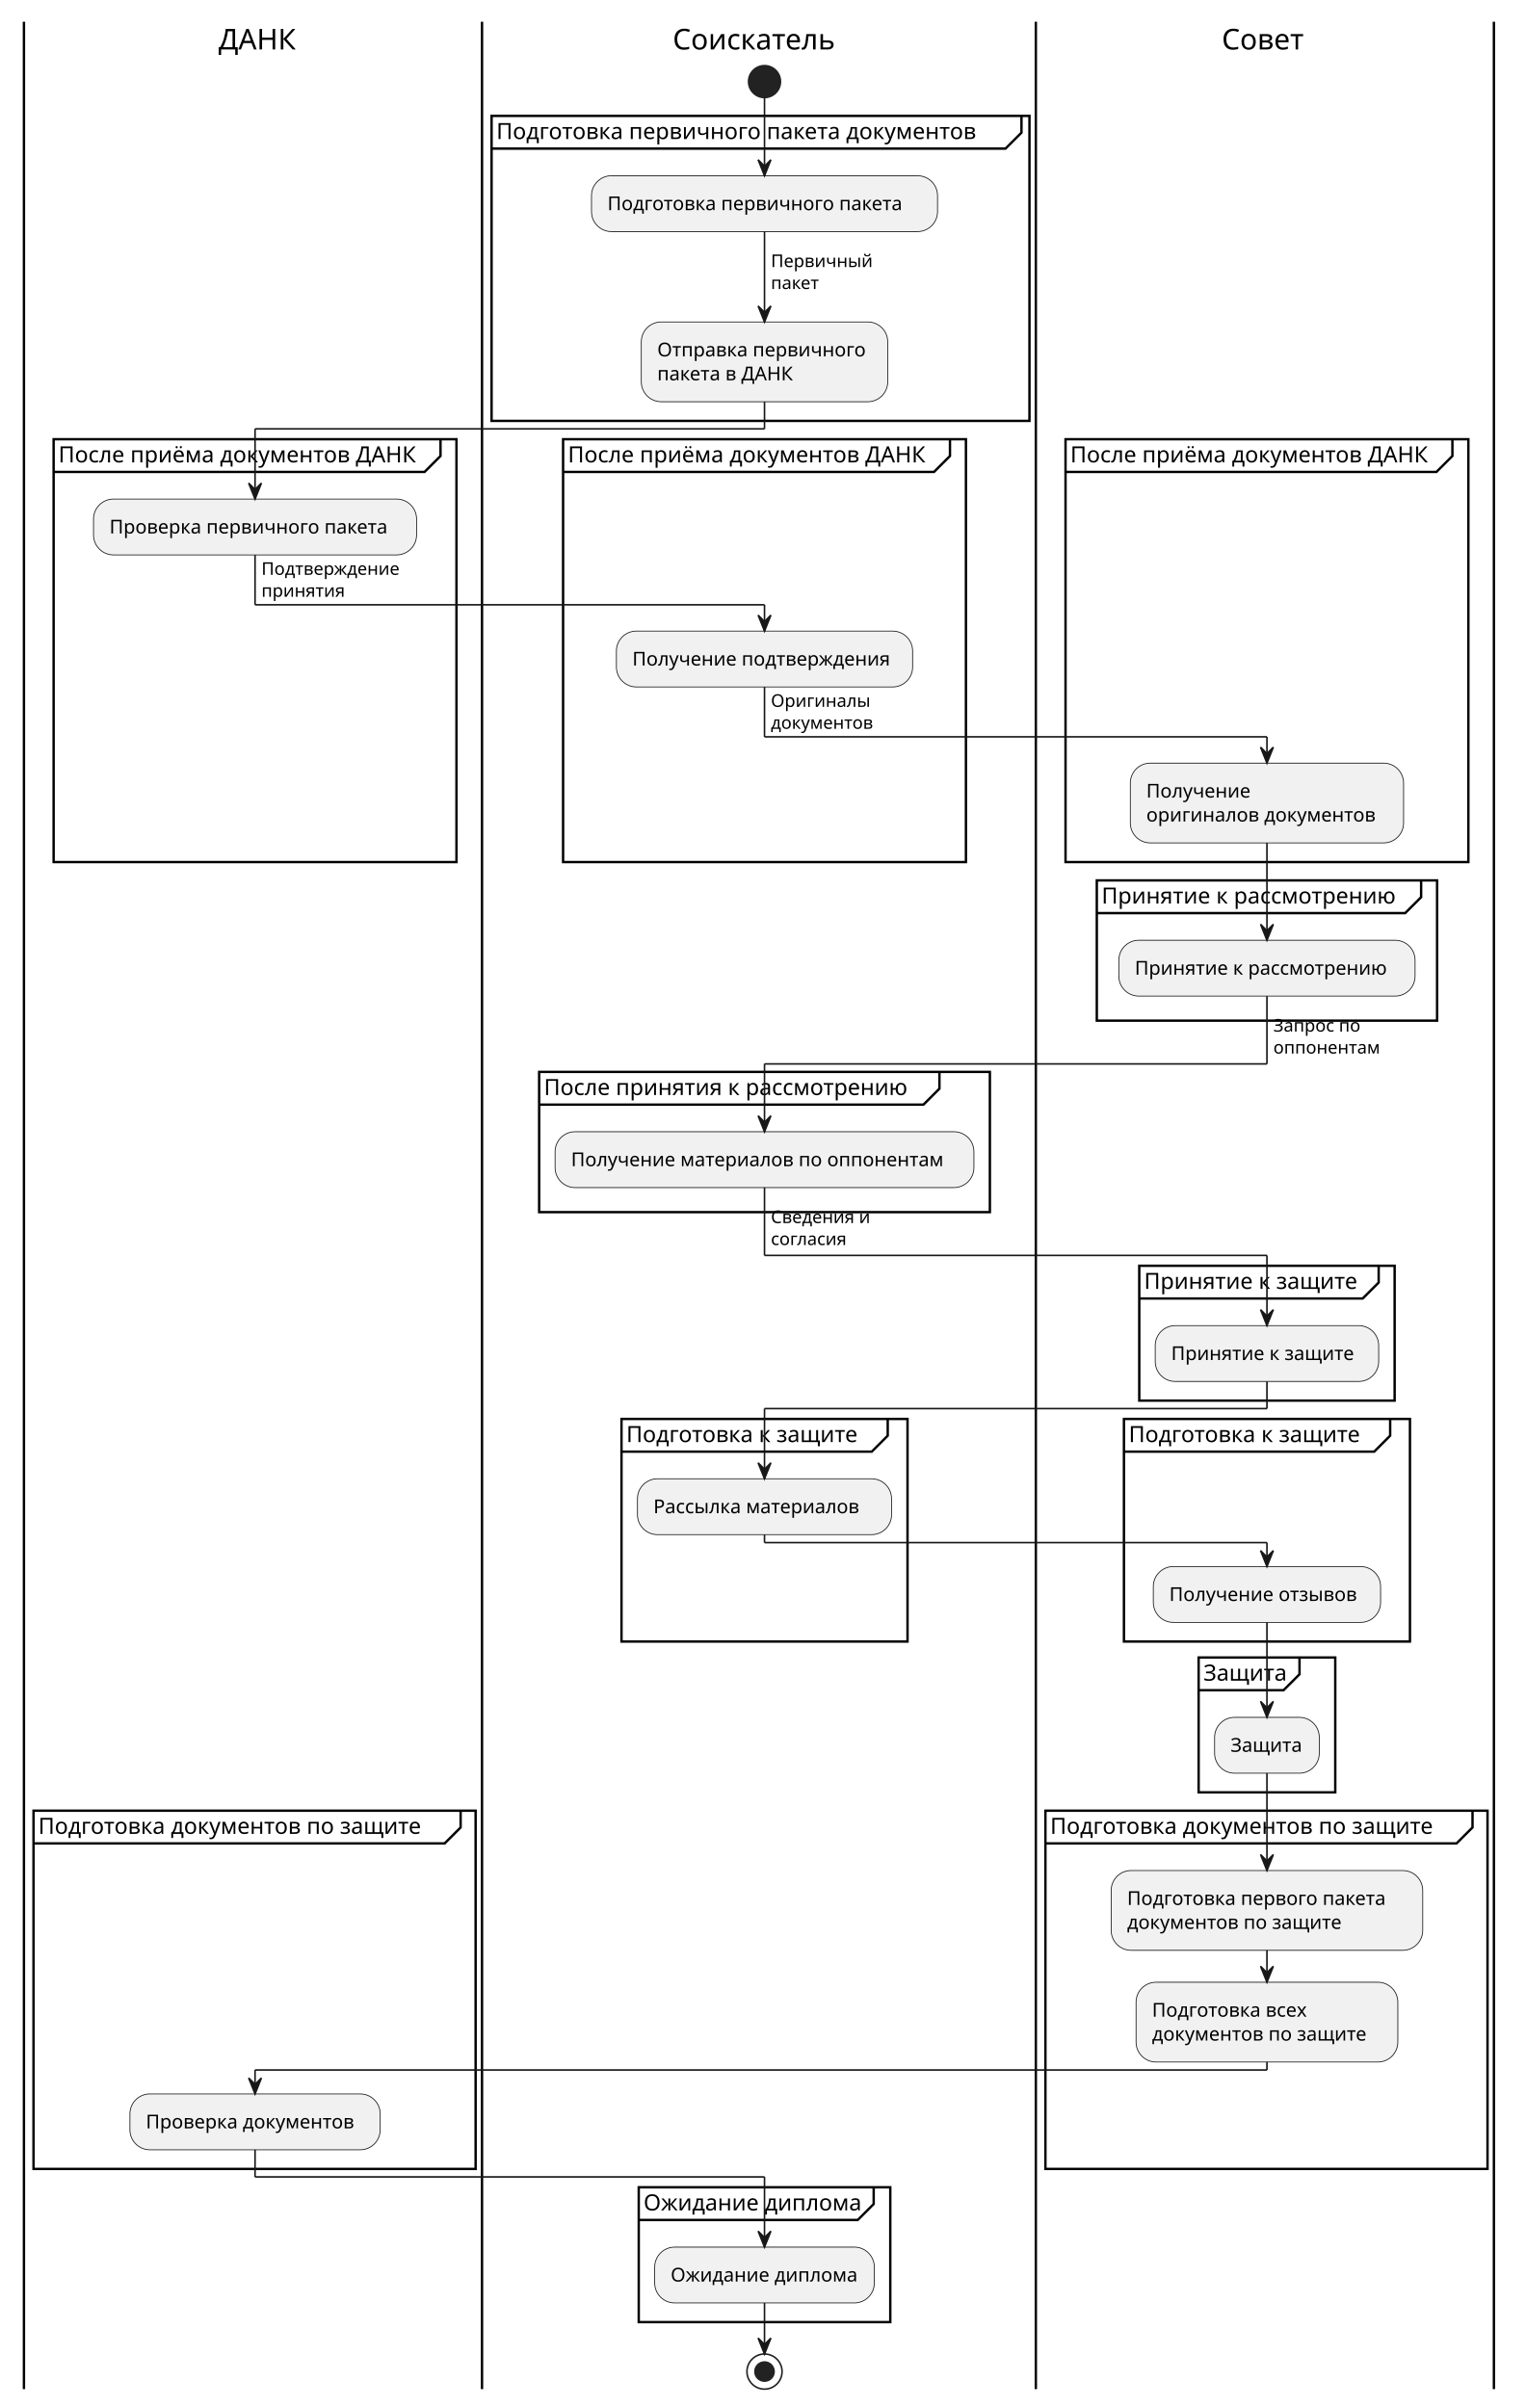
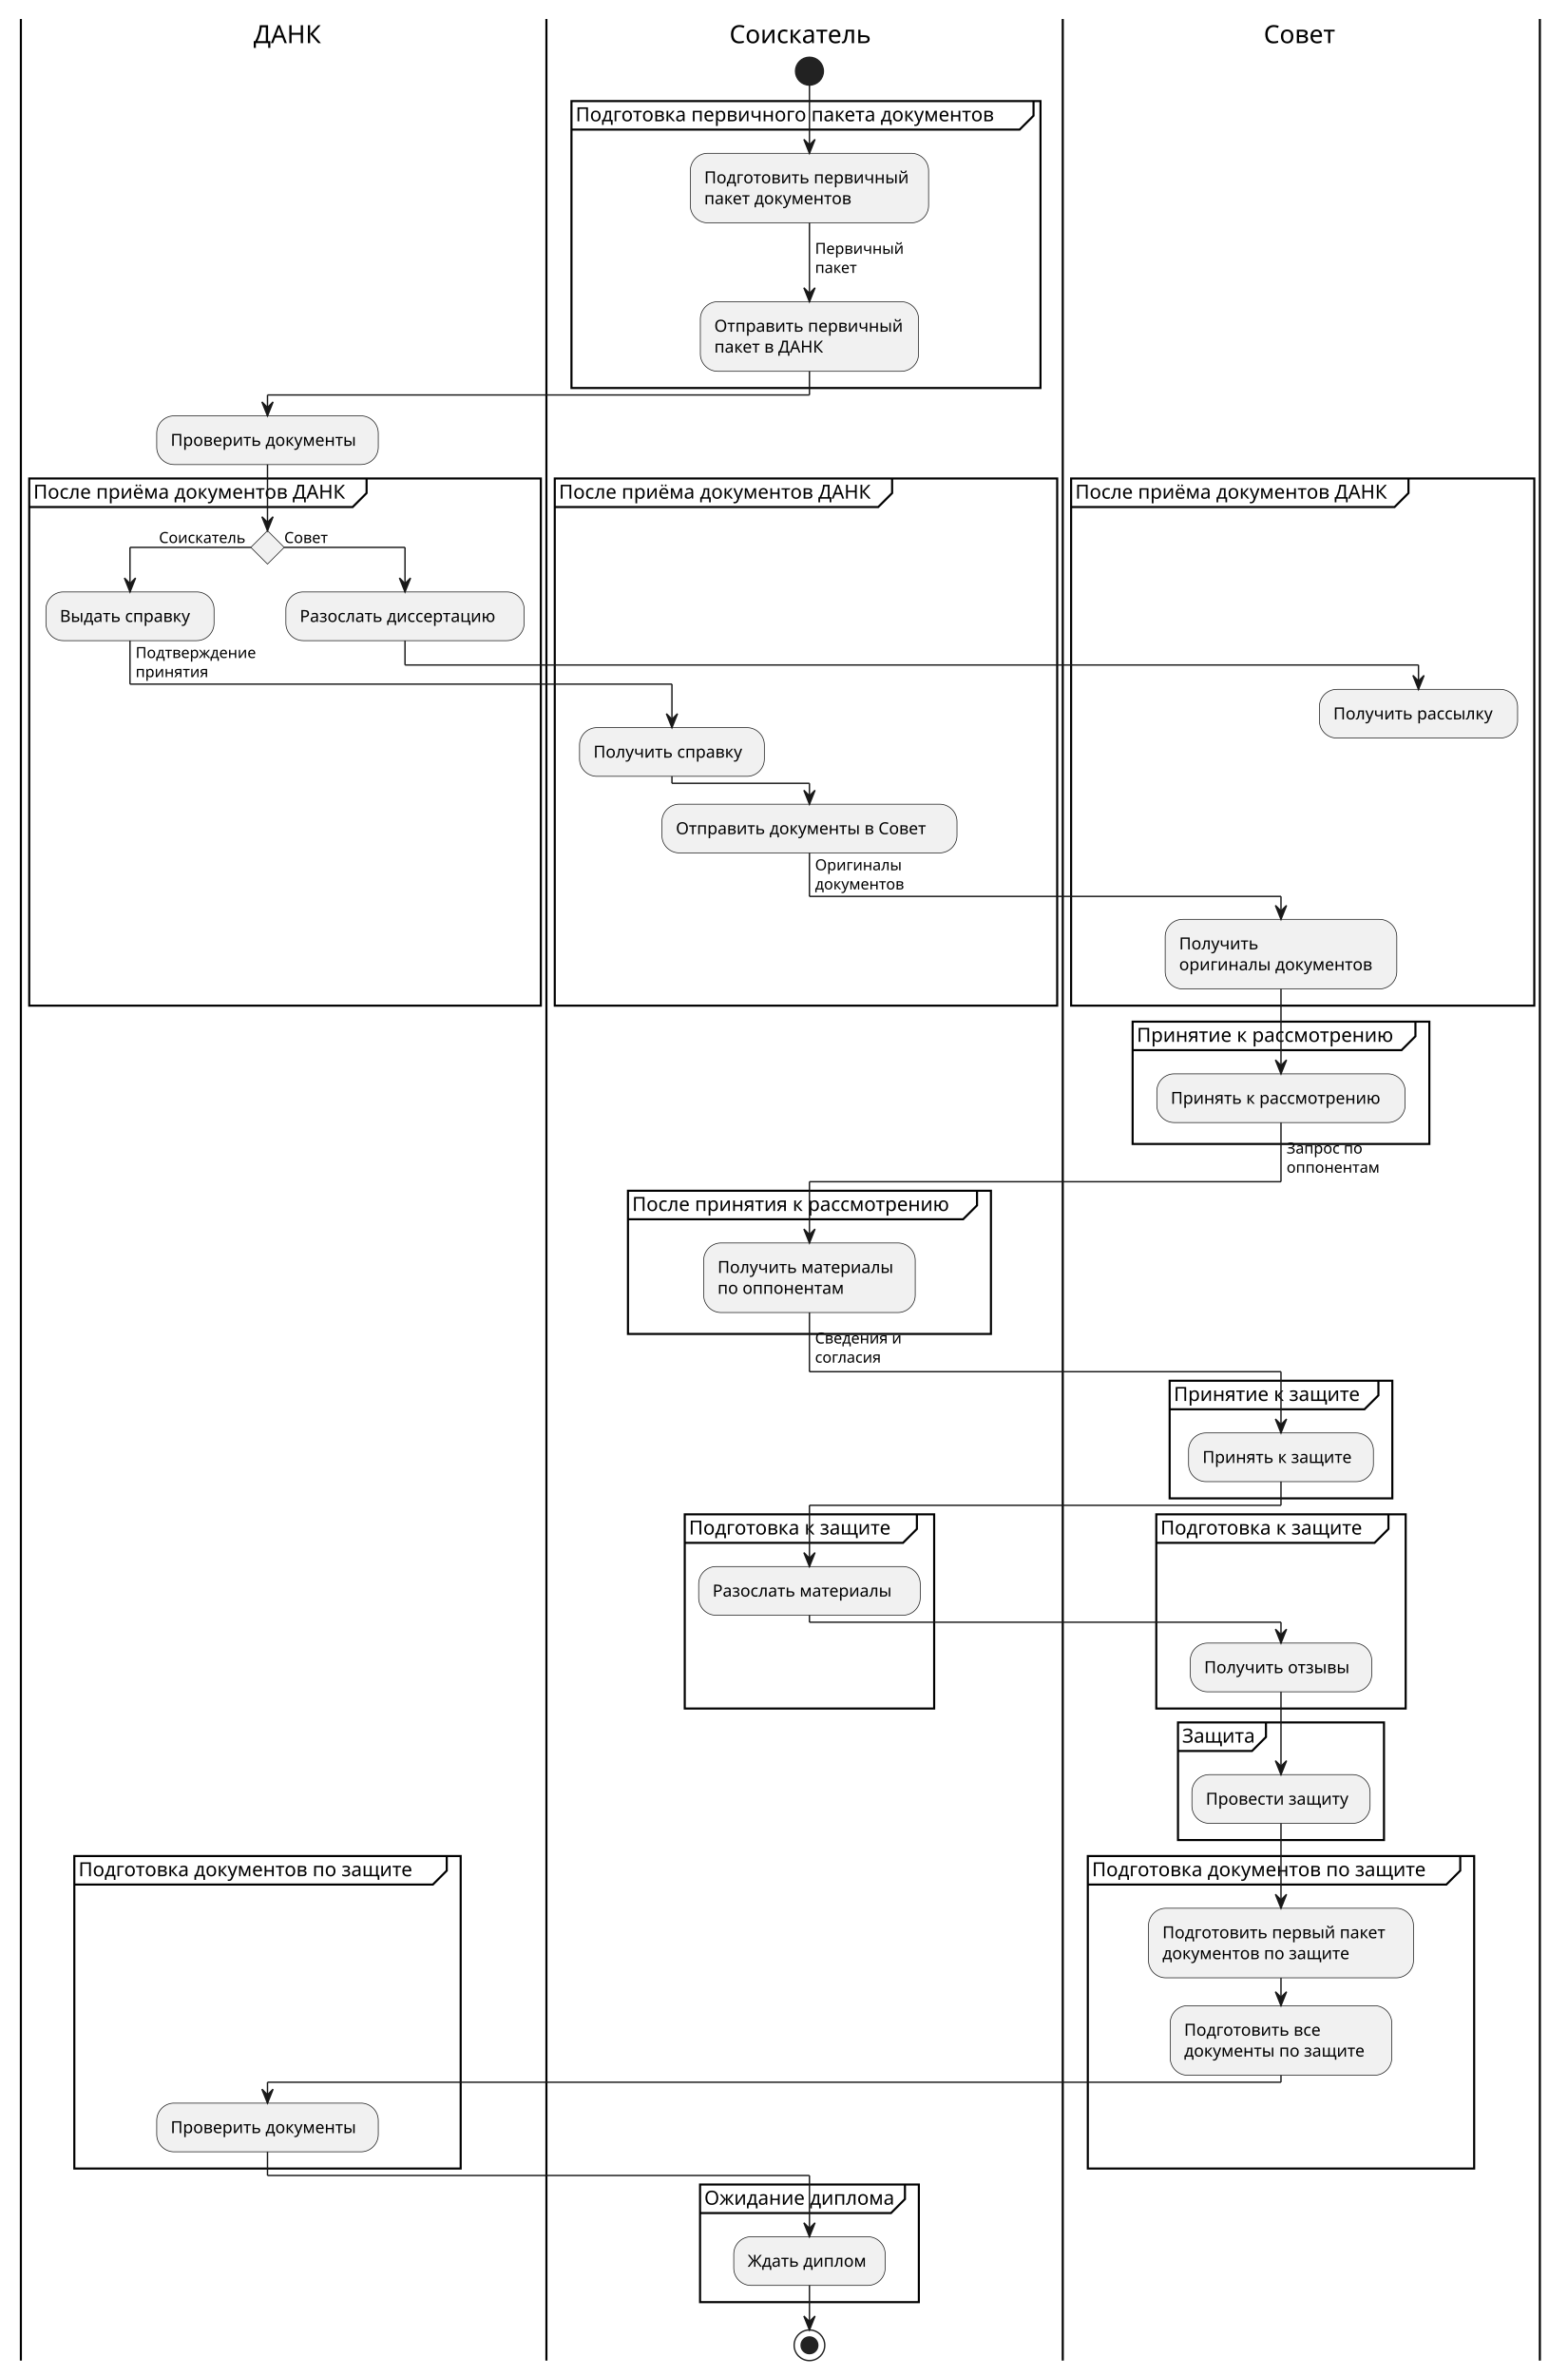
- <svg xmlns="http://www.w3.org/2000/svg" contentStyleType="text/css" height="1509px" preserveAspectRatio="none" style="width:956px;height:1509px;background:#FFFFFF;" version="1.1" viewBox="0 0 956 1509" width="956px" zoomAndPan="magnify">
+ <svg xmlns="http://www.w3.org/2000/svg" contentStyleType="text/css" height="1707px" preserveAspectRatio="none" style="width:1126px;height:1707px;background:#FFFFFF;" version="1.1" viewBox="0 0 1126 1707" width="1126px" zoomAndPan="magnify">
  <defs />
  <g>
-     <rect fill="none" height="22.5" style="stroke:none;stroke-width:1.0;" width="923.596" x="15" y="13.63" />
-     <rect fill="none" height="264.98" style="stroke:#000000;stroke-width:1.5;" width="252.399" x="33.6" y="275.245" />
-     <path d="M275.999,275.245 L275.999,285.745 L265.999,295.745 L33.6,295.745 " fill="none" style="stroke:#000000;stroke-width:1.5;" />
-     <text fill="#000000" font-family="sans-serif" font-size="14" lengthAdjust="spacing" textLength="232.399" x="36.6" y="289.755">После приёма документов ДАНК</text>
-     <rect fill="#F1F1F1" height="35" rx="12.5" ry="12.5" style="stroke:#181818;stroke-width:0.5;" width="202.401" x="58.599" y="312.745" />
-     <text fill="#000000" font-family="sans-serif" font-size="12" lengthAdjust="spacing" textLength="182.401" x="68.599" y="334.325">Проверка первичного пакета</text>
-     <rect fill="none" height="224.5" style="stroke:#000000;stroke-width:1.5;" width="276.999" x="21" y="1134.685" />
-     <path d="M288.599,1134.685 L288.599,1145.185 L278.599,1155.185 L21,1155.185 " fill="none" style="stroke:#000000;stroke-width:1.5;" />
-     <text fill="#000000" font-family="sans-serif" font-size="14" lengthAdjust="spacing" textLength="257.599" x="24" y="1149.195">Подготовка документов по защите</text>
-     <rect fill="#F1F1F1" height="35" rx="12.5" ry="12.5" style="stroke:#181818;stroke-width:0.5;" width="156.801" x="81.399" y="1312.185" />
-     <text fill="#000000" font-family="sans-serif" font-size="12" lengthAdjust="spacing" textLength="136.801" x="91.399" y="1333.765">Проверка документов</text>
-     <line style="stroke:#000000;stroke-width:1.5;" x1="15" x2="15" y1="13.63" y2="1497.175" />
-     <ellipse cx="478.998" cy="51.13" fill="#222222" rx="10" ry="10" style="stroke:#222222;stroke-width:1.0;" />
-     <rect fill="none" height="191.135" style="stroke:#000000;stroke-width:1.5;" width="336.999" x="307.999" y="72.62" />
-     <path d="M639.997,72.62 L639.997,83.12 L629.997,93.12 L307.999,93.12 " fill="none" style="stroke:#000000;stroke-width:1.5;" />
-     <text fill="#000000" font-family="sans-serif" font-size="14" lengthAdjust="spacing" textLength="321.999" x="310.999" y="87.13">Подготовка первичного пакета документов</text>
-     <rect fill="#F1F1F1" height="35" rx="12.5" ry="12.5" style="stroke:#181818;stroke-width:0.5;" width="216.802" x="370.597" y="110.12" />
-     <text fill="#000000" font-family="sans-serif" font-size="12" lengthAdjust="spacing" textLength="196.802" x="380.597" y="131.7">Подготовка первичного пакета</text>
-     <rect fill="#F1F1F1" height="50" rx="12.5" ry="12.5" style="stroke:#181818;stroke-width:0.5;" width="154.401" x="401.798" y="201.755" />
-     <text fill="#000000" font-family="sans-serif" font-size="12" lengthAdjust="spacing" textLength="134.401" x="411.798" y="223.335">Отправка первичного</text>
-     <text fill="#000000" font-family="sans-serif" font-size="12" lengthAdjust="spacing" textLength="88.801" x="411.798" y="238.335">пакета в ДАНК</text>
-     <rect fill="none" height="264.98" style="stroke:#000000;stroke-width:1.5;" width="252.399" x="352.799" y="275.245" />
-     <path d="M595.198,275.245 L595.198,285.745 L585.198,295.745 L352.799,295.745 " fill="none" style="stroke:#000000;stroke-width:1.5;" />
-     <text fill="#000000" font-family="sans-serif" font-size="14" lengthAdjust="spacing" textLength="232.399" x="355.799" y="289.755">После приёма документов ДАНК</text>
-     <rect fill="#F1F1F1" height="35" rx="12.5" ry="12.5" style="stroke:#181818;stroke-width:0.5;" width="185.601" x="386.198" y="395.485" />
-     <text fill="#000000" font-family="sans-serif" font-size="12" lengthAdjust="spacing" textLength="165.601" x="396.198" y="417.065">Получение подтверждения</text>
-     <rect fill="none" height="87.885" style="stroke:#000000;stroke-width:1.5;" width="282.402" x="337.797" y="671.715" />
-     <path d="M588.596,671.715 L588.596,682.215 L578.596,692.215 L337.797,692.215 " fill="none" style="stroke:#000000;stroke-width:1.5;" />
-     <text fill="#000000" font-family="sans-serif" font-size="14" lengthAdjust="spacing" textLength="240.799" x="340.797" y="686.225">После принятия к рассмотрению</text>
-     <rect fill="#F1F1F1" height="35" rx="12.5" ry="12.5" style="stroke:#181818;stroke-width:0.5;" width="262.402" x="347.797" y="709.215" />
-     <text fill="#000000" font-family="sans-serif" font-size="12" lengthAdjust="spacing" textLength="242.402" x="357.797" y="730.795">Получение материалов по оппонентам</text>
-     <rect fill="none" height="139.5" style="stroke:#000000;stroke-width:1.5;" width="179.201" x="389.398" y="889.194" />
-     <path d="M556.197,889.194 L556.197,899.694 L546.197,909.694 L389.398,909.694 " fill="none" style="stroke:#000000;stroke-width:1.5;" />
-     <text fill="#000000" font-family="sans-serif" font-size="14" lengthAdjust="spacing" textLength="156.799" x="392.398" y="903.704">Подготовка к защите</text>
-     <rect fill="#F1F1F1" height="35" rx="12.5" ry="12.5" style="stroke:#181818;stroke-width:0.5;" width="159.201" x="399.398" y="926.694" />
-     <text fill="#000000" font-family="sans-serif" font-size="12" lengthAdjust="spacing" textLength="139.201" x="409.398" y="948.274">Рассылка материалов</text>
-     <rect fill="none" height="84.5" style="stroke:#000000;stroke-width:1.5;" width="157.601" x="400.198" y="1370.675" />
-     <path d="M547.397,1370.675 L547.397,1381.175 L537.397,1391.175 L400.198,1391.175 " fill="none" style="stroke:#000000;stroke-width:1.5;" />
-     <text fill="#000000" font-family="sans-serif" font-size="14" lengthAdjust="spacing" textLength="137.199" x="403.198" y="1385.185">Ожидание диплома</text>
-     <rect fill="#F1F1F1" height="35" rx="12.5" ry="12.5" style="stroke:#181818;stroke-width:0.5;" width="137.601" x="410.198" y="1408.175" />
-     <text fill="#000000" font-family="sans-serif" font-size="12" lengthAdjust="spacing" textLength="117.601" x="420.198" y="1429.755">Ожидание диплома</text>
-     <ellipse cx="478.998" cy="1486.175" fill="none" rx="11" ry="11" style="stroke:#222222;stroke-width:1.0;" />
-     <ellipse cx="478.998" cy="1486.175" fill="#222222" rx="6" ry="6" style="stroke:#222222;stroke-width:1.0;" />
-     <line style="stroke:#000000;stroke-width:1.5;" x1="301.999" x2="301.999" y1="13.63" y2="1497.175" />
-     <rect fill="none" height="264.98" style="stroke:#000000;stroke-width:1.5;" width="252.399" x="667.597" y="275.245" />
-     <path d="M909.996,275.245 L909.996,285.745 L899.996,295.745 L667.597,295.745 " fill="none" style="stroke:#000000;stroke-width:1.5;" />
-     <text fill="#000000" font-family="sans-serif" font-size="14" lengthAdjust="spacing" textLength="232.399" x="670.597" y="289.755">После приёма документов ДАНК</text>
-     <rect fill="#F1F1F1" height="50" rx="12.5" ry="12.5" style="stroke:#181818;stroke-width:0.5;" width="171.201" x="708.196" y="478.225" />
-     <text fill="#000000" font-family="sans-serif" font-size="12" lengthAdjust="spacing" textLength="64.8" x="718.196" y="499.805">Получение</text>
-     <text fill="#000000" font-family="sans-serif" font-size="12" lengthAdjust="spacing" textLength="151.201" x="718.196" y="514.805">оригиналов документов</text>
-     <rect fill="none" height="87.885" style="stroke:#000000;stroke-width:1.5;" width="213.199" x="687.197" y="551.715" />
-     <path d="M890.396,551.715 L890.396,562.215 L880.396,572.215 L687.197,572.215 " fill="none" style="stroke:#000000;stroke-width:1.5;" />
-     <text fill="#000000" font-family="sans-serif" font-size="14" lengthAdjust="spacing" textLength="193.199" x="690.197" y="566.225">Принятие к рассмотрению</text>
-     <rect fill="#F1F1F1" height="35" rx="12.5" ry="12.5" style="stroke:#181818;stroke-width:0.5;" width="185.601" x="700.996" y="589.215" />
-     <text fill="#000000" font-family="sans-serif" font-size="12" lengthAdjust="spacing" textLength="165.601" x="710.996" y="610.795">Принятие к рассмотрению</text>
-     <rect fill="none" height="84.5" style="stroke:#000000;stroke-width:1.5;" width="160.001" x="713.797" y="793.205" />
-     <path d="M863.796,793.205 L863.796,803.704 L853.796,813.704 L713.797,813.704 " fill="none" style="stroke:#000000;stroke-width:1.5;" />
-     <text fill="#000000" font-family="sans-serif" font-size="14" lengthAdjust="spacing" textLength="139.999" x="716.797" y="807.714">Принятие к защите</text>
-     <rect fill="#F1F1F1" height="35" rx="12.5" ry="12.5" style="stroke:#181818;stroke-width:0.5;" width="140.001" x="723.797" y="830.704" />
-     <text fill="#000000" font-family="sans-serif" font-size="12" lengthAdjust="spacing" textLength="120.001" x="733.797" y="852.284">Принятие к защите</text>
-     <rect fill="none" height="139.5" style="stroke:#000000;stroke-width:1.5;" width="179.201" x="704.196" y="889.194" />
-     <path d="M870.996,889.194 L870.996,899.694 L860.996,909.694 L704.196,909.694 " fill="none" style="stroke:#000000;stroke-width:1.5;" />
-     <text fill="#000000" font-family="sans-serif" font-size="14" lengthAdjust="spacing" textLength="156.799" x="707.196" y="903.704">Подготовка к защите</text>
-     <rect fill="#F1F1F1" height="35" rx="12.5" ry="12.5" style="stroke:#181818;stroke-width:0.5;" width="142.401" x="722.596" y="981.694" />
-     <text fill="#000000" font-family="sans-serif" font-size="12" lengthAdjust="spacing" textLength="122.401" x="732.596" y="1003.275">Получение отзывов</text>
-     <rect fill="none" height="84.5" style="stroke:#000000;stroke-width:1.5;" width="85.6" x="750.997" y="1038.695" />
-     <path d="M814.197,1038.695 L814.197,1049.195 L804.197,1059.195 L750.997,1059.195 " fill="none" style="stroke:#000000;stroke-width:1.5;" />
-     <text fill="#000000" font-family="sans-serif" font-size="14" lengthAdjust="spacing" textLength="53.2" x="753.997" y="1053.205">Защита</text>
-     <rect fill="#F1F1F1" height="35" rx="12.5" ry="12.5" style="stroke:#181818;stroke-width:0.5;" width="65.6" x="760.997" y="1076.195" />
-     <text fill="#000000" font-family="sans-serif" font-size="12" lengthAdjust="spacing" textLength="45.6" x="770.997" y="1097.775">Защита</text>
-     <rect fill="none" height="224.5" style="stroke:#000000;stroke-width:1.5;" width="276.999" x="654.997" y="1134.685" />
-     <path d="M922.596,1134.685 L922.596,1145.185 L912.596,1155.185 L654.997,1155.185 " fill="none" style="stroke:#000000;stroke-width:1.5;" />
-     <text fill="#000000" font-family="sans-serif" font-size="14" lengthAdjust="spacing" textLength="257.599" x="657.997" y="1149.195">Подготовка документов по защите</text>
-     <rect fill="#F1F1F1" height="50" rx="12.5" ry="12.5" style="stroke:#181818;stroke-width:0.5;" width="195.201" x="696.196" y="1172.185" />
-     <text fill="#000000" font-family="sans-serif" font-size="12" lengthAdjust="spacing" textLength="175.201" x="706.196" y="1193.765">Подготовка первого пакета</text>
-     <text fill="#000000" font-family="sans-serif" font-size="12" lengthAdjust="spacing" textLength="144.001" x="706.196" y="1208.765">документов по защите</text>
-     <rect fill="#F1F1F1" height="50" rx="12.5" ry="12.5" style="stroke:#181818;stroke-width:0.5;" width="164.001" x="711.796" y="1242.185" />
-     <text fill="#000000" font-family="sans-serif" font-size="12" lengthAdjust="spacing" textLength="105.601" x="721.796" y="1263.765">Подготовка всех</text>
-     <text fill="#000000" font-family="sans-serif" font-size="12" lengthAdjust="spacing" textLength="144.001" x="721.796" y="1278.765">документов по защите</text>
-     <line style="stroke:#000000;stroke-width:1.5;" x1="648.997" x2="648.997" y1="13.63" y2="1497.175" />
-     <line style="stroke:#000000;stroke-width:1.5;" x1="935.996" x2="935.996" y1="13.63" y2="1497.175" />
-     <line style="stroke:#181818;stroke-width:1.0;" x1="478.998" x2="478.998" y1="145.12" y2="201.755" />
-     <polygon fill="#181818" points="474.998,191.755,478.998,201.755,482.998,191.755,478.998,195.755" style="stroke:#181818;stroke-width:1.0;" />
-     <text fill="#000000" font-family="sans-serif" font-size="11" lengthAdjust="spacing" textLength="61.599" x="482.998" y="167.37">Первичный</text>
-     <text fill="#000000" font-family="sans-serif" font-size="11" lengthAdjust="spacing" textLength="33" x="482.998" y="181.12">пакет</text>
-     <line style="stroke:#181818;stroke-width:1.0;" x1="478.998" x2="478.998" y1="61.13" y2="110.12" />
-     <polygon fill="#181818" points="474.998,100.12,478.998,110.12,482.998,100.12,478.998,104.12" style="stroke:#181818;stroke-width:1.0;" />
-     <line style="stroke:#181818;stroke-width:1.0;" x1="478.998" x2="478.998" y1="1443.175" y2="1475.175" />
-     <polygon fill="#181818" points="474.998,1465.175,478.998,1475.175,482.998,1465.175,478.998,1469.175" style="stroke:#181818;stroke-width:1.0;" />
-     <line style="stroke:#181818;stroke-width:1.0;" x1="793.797" x2="793.797" y1="528.225" y2="589.215" />
-     <polygon fill="#181818" points="789.797,579.215,793.797,589.215,797.797,579.215,793.797,583.215" style="stroke:#181818;stroke-width:1.0;" />
-     <line style="stroke:#181818;stroke-width:1.0;" x1="793.797" x2="793.797" y1="1016.695" y2="1076.195" />
-     <polygon fill="#181818" points="789.797,1066.195,793.797,1076.195,797.797,1066.195,793.797,1070.195" style="stroke:#181818;stroke-width:1.0;" />
-     <line style="stroke:#181818;stroke-width:1.0;" x1="793.797" x2="793.797" y1="1222.185" y2="1242.185" />
-     <polygon fill="#181818" points="789.797,1232.185,793.797,1242.185,797.797,1232.185,793.797,1236.185" style="stroke:#181818;stroke-width:1.0;" />
-     <line style="stroke:#181818;stroke-width:1.0;" x1="793.797" x2="793.797" y1="1111.195" y2="1172.185" />
-     <polygon fill="#181818" points="789.797,1162.185,793.797,1172.185,797.797,1162.185,793.797,1166.185" style="stroke:#181818;stroke-width:1.0;" />
-     <line style="stroke:#181818;stroke-width:1.0;" x1="159.799" x2="159.799" y1="347.745" y2="378.995" />
-     <line style="stroke:#181818;stroke-width:1.0;" x1="159.799" x2="478.998" y1="378.995" y2="378.995" />
-     <line style="stroke:#181818;stroke-width:1.0;" x1="478.998" x2="478.998" y1="378.995" y2="395.485" />
-     <polygon fill="#181818" points="474.998,385.485,478.998,395.485,482.998,385.485,478.998,389.485" style="stroke:#181818;stroke-width:1.0;" />
-     <text fill="#000000" font-family="sans-serif" font-size="11" lengthAdjust="spacing" textLength="87.999" x="163.799" y="360.235">Подтверждение</text>
-     <text fill="#000000" font-family="sans-serif" font-size="11" lengthAdjust="spacing" textLength="52.8" x="163.799" y="373.985">принятия</text>
-     <line style="stroke:#181818;stroke-width:1.0;" x1="478.998" x2="478.998" y1="430.485" y2="461.735" />
-     <line style="stroke:#181818;stroke-width:1.0;" x1="478.998" x2="793.797" y1="461.735" y2="461.735" />
-     <line style="stroke:#181818;stroke-width:1.0;" x1="793.797" x2="793.797" y1="461.735" y2="478.225" />
-     <polygon fill="#181818" points="789.797,468.225,793.797,478.225,797.797,468.225,793.797,472.225" style="stroke:#181818;stroke-width:1.0;" />
-     <text fill="#000000" font-family="sans-serif" font-size="11" lengthAdjust="spacing" textLength="61.599" x="482.998" y="442.975">Оригиналы</text>
-     <text fill="#000000" font-family="sans-serif" font-size="11" lengthAdjust="spacing" textLength="68.199" x="482.998" y="456.725">документов</text>
-     <line style="stroke:#181818;stroke-width:1.0;" x1="478.998" x2="478.998" y1="251.755" y2="268.755" />
-     <line style="stroke:#181818;stroke-width:1.0;" x1="478.998" x2="159.799" y1="268.755" y2="268.755" />
-     <line style="stroke:#181818;stroke-width:1.0;" x1="159.799" x2="159.799" y1="268.755" y2="312.745" />
-     <polygon fill="#181818" points="155.799,302.745,159.799,312.745,163.799,302.745,159.799,306.745" style="stroke:#181818;stroke-width:1.0;" />
-     <line style="stroke:#181818;stroke-width:1.0;" x1="793.797" x2="793.797" y1="624.215" y2="666.715" />
-     <line style="stroke:#181818;stroke-width:1.0;" x1="793.797" x2="478.998" y1="666.715" y2="666.715" />
-     <line style="stroke:#181818;stroke-width:1.0;" x1="478.998" x2="478.998" y1="666.715" y2="709.215" />
-     <polygon fill="#181818" points="474.998,699.215,478.998,709.215,482.998,699.215,478.998,703.215" style="stroke:#181818;stroke-width:1.0;" />
-     <text fill="#000000" font-family="sans-serif" font-size="11" lengthAdjust="spacing" textLength="57.2" x="797.797" y="646.465">Запрос по</text>
-     <text fill="#000000" font-family="sans-serif" font-size="11" lengthAdjust="spacing" textLength="68.199" x="797.797" y="660.215">оппонентам</text>
-     <line style="stroke:#181818;stroke-width:1.0;" x1="478.998" x2="478.998" y1="744.215" y2="786.715" />
-     <line style="stroke:#181818;stroke-width:1.0;" x1="478.998" x2="793.797" y1="786.715" y2="786.715" />
-     <line style="stroke:#181818;stroke-width:1.0;" x1="793.797" x2="793.797" y1="786.715" y2="830.704" />
-     <polygon fill="#181818" points="789.797,820.704,793.797,830.704,797.797,820.704,793.797,824.704" style="stroke:#181818;stroke-width:1.0;" />
-     <text fill="#000000" font-family="sans-serif" font-size="11" lengthAdjust="spacing" textLength="63.8" x="482.998" y="766.465">Сведения и</text>
-     <text fill="#000000" font-family="sans-serif" font-size="11" lengthAdjust="spacing" textLength="52.8" x="482.998" y="780.215">согласия</text>
-     <line style="stroke:#181818;stroke-width:1.0;" x1="478.998" x2="478.998" y1="961.694" y2="966.694" />
-     <line style="stroke:#181818;stroke-width:1.0;" x1="478.998" x2="793.797" y1="966.694" y2="966.694" />
-     <line style="stroke:#181818;stroke-width:1.0;" x1="793.797" x2="793.797" y1="966.694" y2="981.694" />
-     <polygon fill="#181818" points="789.797,971.694,793.797,981.694,797.797,971.694,793.797,975.694" style="stroke:#181818;stroke-width:1.0;" />
-     <line style="stroke:#181818;stroke-width:1.0;" x1="793.797" x2="793.797" y1="865.705" y2="882.705" />
-     <line style="stroke:#181818;stroke-width:1.0;" x1="793.797" x2="478.998" y1="882.705" y2="882.705" />
-     <line style="stroke:#181818;stroke-width:1.0;" x1="478.998" x2="478.998" y1="882.705" y2="926.694" />
-     <polygon fill="#181818" points="474.998,916.694,478.998,926.694,482.998,916.694,478.998,920.694" style="stroke:#181818;stroke-width:1.0;" />
-     <line style="stroke:#181818;stroke-width:1.0;" x1="793.797" x2="793.797" y1="1292.185" y2="1297.185" />
-     <line style="stroke:#181818;stroke-width:1.0;" x1="793.797" x2="159.799" y1="1297.185" y2="1297.185" />
-     <line style="stroke:#181818;stroke-width:1.0;" x1="159.799" x2="159.799" y1="1297.185" y2="1312.185" />
-     <polygon fill="#181818" points="155.799,1302.185,159.799,1312.185,163.799,1302.185,159.799,1306.185" style="stroke:#181818;stroke-width:1.0;" />
-     <line style="stroke:#181818;stroke-width:1.0;" x1="159.799" x2="159.799" y1="1347.185" y2="1364.185" />
-     <line style="stroke:#181818;stroke-width:1.0;" x1="159.799" x2="478.998" y1="1364.185" y2="1364.185" />
-     <line style="stroke:#181818;stroke-width:1.0;" x1="478.998" x2="478.998" y1="1364.185" y2="1408.175" />
-     <polygon fill="#181818" points="474.998,1398.175,478.998,1408.175,482.998,1398.175,478.998,1402.175" style="stroke:#181818;stroke-width:1.0;" />
-     <text fill="#000000" font-family="sans-serif" font-size="18" lengthAdjust="spacing" textLength="43.2" x="136.9" y="31">ДАНК</text>
-     <text fill="#000000" font-family="sans-serif" font-size="18" lengthAdjust="spacing" textLength="107.999" x="421.499" y="31">Соискатель</text>
-     <text fill="#000000" font-family="sans-serif" font-size="18" lengthAdjust="spacing" textLength="54" x="765.497" y="31">Совет</text>
+     <rect fill="none" height="22.5" style="stroke:none;stroke-width:1.0;" width="1093.999" x="15" y="13.63" />
+     <rect fill="#F1F1F1" height="35" rx="12.5" ry="12.5" style="stroke:#181818;stroke-width:0.5;" width="159.201" x="112.6" y="298.755" />
+     <text fill="#000000" font-family="sans-serif" font-size="12" lengthAdjust="spacing" textLength="139.201" x="122.6" y="320.335">Проверить документы</text>
+     <rect fill="none" height="378.74" style="stroke:#000000;stroke-width:1.5;" width="367.601" x="21" y="343.755" />
+     <path d="M263.399,343.755 L263.399,354.255 L253.399,364.255 L21,364.255 " fill="none" style="stroke:#000000;stroke-width:1.5;" />
+     <text fill="#000000" font-family="sans-serif" font-size="14" lengthAdjust="spacing" textLength="232.399" x="24" y="358.265">После приёма документов ДАНК</text>
+     <polygon fill="#F1F1F1" points="192.2,381.255,192.2,381.255,204.2,393.255,192.2,405.255,192.2,405.255,180.2,393.255,192.2,381.255" style="stroke:#181818;stroke-width:0.5;" />
+     <text fill="#000000" font-family="sans-serif" font-size="11" lengthAdjust="spacing" textLength="65.999" x="114.201" y="390.12">Соискатель</text>
+     <text fill="#000000" font-family="sans-serif" font-size="11" lengthAdjust="spacing" textLength="33" x="204.2" y="390.12">Совет</text>
+     <rect fill="#F1F1F1" height="35" rx="12.5" ry="12.5" style="stroke:#181818;stroke-width:0.5;" width="120.801" x="33" y="425.255" />
+     <text fill="#000000" font-family="sans-serif" font-size="12" lengthAdjust="spacing" textLength="100.801" x="43" y="446.835">Выдать справку</text>
+     <rect fill="#F1F1F1" height="35" rx="12.5" ry="12.5" style="stroke:#181818;stroke-width:0.5;" width="171.201" x="205.4" y="425.255" />
+     <text fill="#000000" font-family="sans-serif" font-size="12" lengthAdjust="spacing" textLength="151.201" x="215.4" y="446.835">Разослать диссертацию</text>
+     <rect fill="none" height="224.5" style="stroke:#000000;stroke-width:1.5;" width="277.599" x="53.401" y="1333.445" />
+     <path d="M321,1333.445 L321,1343.945 L311,1353.945 L53.401,1353.945 " fill="none" style="stroke:#000000;stroke-width:1.5;" />
+     <text fill="#000000" font-family="sans-serif" font-size="14" lengthAdjust="spacing" textLength="257.599" x="56.401" y="1347.955">Подготовка документов по защите</text>
+     <rect fill="#F1F1F1" height="35" rx="12.5" ry="12.5" style="stroke:#181818;stroke-width:0.5;" width="159.201" x="112.6" y="1510.945" />
+     <text fill="#000000" font-family="sans-serif" font-size="12" lengthAdjust="spacing" textLength="139.201" x="122.6" y="1532.525">Проверить документы</text>
+     <line style="stroke:#000000;stroke-width:1.5;" x1="15" x2="15" y1="13.63" y2="1695.936" />
+     <ellipse cx="581.6" cy="51.13" fill="#222222" rx="10" ry="10" style="stroke:#222222;stroke-width:1.0;" />
+     <rect fill="none" height="206.135" style="stroke:#000000;stroke-width:1.5;" width="336.999" x="410.601" y="72.62" />
+     <path d="M742.6,72.62 L742.6,83.12 L732.6,93.12 L410.601,93.12 " fill="none" style="stroke:#000000;stroke-width:1.5;" />
+     <text fill="#000000" font-family="sans-serif" font-size="14" lengthAdjust="spacing" textLength="321.999" x="413.601" y="87.13">Подготовка первичного пакета документов</text>
+     <rect fill="#F1F1F1" height="50" rx="12.5" ry="12.5" style="stroke:#181818;stroke-width:0.5;" width="171.201" x="496" y="110.12" />
+     <text fill="#000000" font-family="sans-serif" font-size="12" lengthAdjust="spacing" textLength="151.201" x="506" y="131.7">Подготовить первичный</text>
+     <text fill="#000000" font-family="sans-serif" font-size="12" lengthAdjust="spacing" textLength="115.201" x="506" y="146.7">пакет документов</text>
+     <rect fill="#F1F1F1" height="50" rx="12.5" ry="12.5" style="stroke:#181818;stroke-width:0.5;" width="156.801" x="503.2" y="216.755" />
+     <text fill="#000000" font-family="sans-serif" font-size="12" lengthAdjust="spacing" textLength="136.801" x="513.2" y="238.335">Отправить первичный</text>
+     <text fill="#000000" font-family="sans-serif" font-size="12" lengthAdjust="spacing" textLength="81.601" x="513.2" y="253.335">пакет в ДАНК</text>
+     <rect fill="none" height="378.74" style="stroke:#000000;stroke-width:1.5;" width="360.999" x="398.601" y="343.755" />
+     <path d="M641,343.755 L641,354.255 L631,364.255 L398.601,364.255 " fill="none" style="stroke:#000000;stroke-width:1.5;" />
+     <text fill="#000000" font-family="sans-serif" font-size="14" lengthAdjust="spacing" textLength="232.399" x="401.601" y="358.265">После приёма документов ДАНК</text>
+     <rect fill="#F1F1F1" height="35" rx="12.5" ry="12.5" style="stroke:#181818;stroke-width:0.5;" width="132.801" x="416.4" y="522.755" />
+     <text fill="#000000" font-family="sans-serif" font-size="12" lengthAdjust="spacing" textLength="112.801" x="426.4" y="544.335">Получить справку</text>
+     <rect fill="#F1F1F1" height="35" rx="12.5" ry="12.5" style="stroke:#181818;stroke-width:0.5;" width="212.001" x="475.599" y="577.755" />
+     <text fill="#000000" font-family="sans-serif" font-size="12" lengthAdjust="spacing" textLength="192.001" x="485.599" y="599.335">Отправить документы в Совет</text>
+     <rect fill="none" height="102.885" style="stroke:#000000;stroke-width:1.5;" width="260.799" x="451.201" y="855.475" />
+     <path d="M702,855.475 L702,865.975 L692,875.975 L451.201,875.975 " fill="none" style="stroke:#000000;stroke-width:1.5;" />
+     <text fill="#000000" font-family="sans-serif" font-size="14" lengthAdjust="spacing" textLength="240.799" x="454.201" y="869.985">После принятия к рассмотрению</text>
+     <rect fill="#F1F1F1" height="50" rx="12.5" ry="12.5" style="stroke:#181818;stroke-width:0.5;" width="152.001" x="505.6" y="892.975" />
+     <text fill="#000000" font-family="sans-serif" font-size="12" lengthAdjust="spacing" textLength="132.001" x="515.6" y="914.555">Получить материалы</text>
+     <text fill="#000000" font-family="sans-serif" font-size="12" lengthAdjust="spacing" textLength="93.601" x="515.6" y="929.555">по оппонентам</text>
+     <rect fill="none" height="139.5" style="stroke:#000000;stroke-width:1.5;" width="179.201" x="492" y="1087.955" />
+     <path d="M658.799,1087.955 L658.799,1098.455 L648.799,1108.455 L492,1108.455 " fill="none" style="stroke:#000000;stroke-width:1.5;" />
+     <text fill="#000000" font-family="sans-serif" font-size="14" lengthAdjust="spacing" textLength="156.799" x="495" y="1102.465">Подготовка к защите</text>
+     <rect fill="#F1F1F1" height="35" rx="12.5" ry="12.5" style="stroke:#181818;stroke-width:0.5;" width="159.201" x="502" y="1125.455" />
+     <text fill="#000000" font-family="sans-serif" font-size="12" lengthAdjust="spacing" textLength="139.201" x="512" y="1147.035">Разослать материалы</text>
+     <rect fill="none" height="84.5" style="stroke:#000000;stroke-width:1.5;" width="157.199" x="503" y="1569.435" />
+     <path d="M650.2,1569.435 L650.2,1579.935 L640.2,1589.935 L503,1589.935 " fill="none" style="stroke:#000000;stroke-width:1.5;" />
+     <text fill="#000000" font-family="sans-serif" font-size="14" lengthAdjust="spacing" textLength="137.199" x="506" y="1583.945">Ожидание диплома</text>
+     <rect fill="#F1F1F1" height="35" rx="12.5" ry="12.5" style="stroke:#181818;stroke-width:0.5;" width="108.801" x="527.2" y="1606.935" />
+     <text fill="#000000" font-family="sans-serif" font-size="12" lengthAdjust="spacing" textLength="88.801" x="537.2" y="1628.515">Ждать диплом</text>
+     <ellipse cx="581.6" cy="1684.936" fill="none" rx="11" ry="11" style="stroke:#222222;stroke-width:1.0;" />
+     <ellipse cx="581.6" cy="1684.936" fill="#222222" rx="6" ry="6" style="stroke:#222222;stroke-width:1.0;" />
+     <line style="stroke:#000000;stroke-width:1.5;" x1="392.601" x2="392.601" y1="13.63" y2="1695.936" />
+     <rect fill="none" height="378.74" style="stroke:#000000;stroke-width:1.5;" width="332.8" x="769.6" y="343.755" />
+     <path d="M1011.999,343.755 L1011.999,354.255 L1001.999,364.255 L769.6,364.255 " fill="none" style="stroke:#000000;stroke-width:1.5;" />
+     <text fill="#000000" font-family="sans-serif" font-size="14" lengthAdjust="spacing" textLength="232.399" x="772.6" y="358.265">После приёма документов ДАНК</text>
+     <rect fill="#F1F1F1" height="35" rx="12.5" ry="12.5" style="stroke:#181818;stroke-width:0.5;" width="142.401" x="947.998" y="495.255" />
+     <text fill="#000000" font-family="sans-serif" font-size="12" lengthAdjust="spacing" textLength="122.401" x="957.998" y="516.835">Получить рассылку</text>
+     <rect fill="#F1F1F1" height="50" rx="12.5" ry="12.5" style="stroke:#181818;stroke-width:0.5;" width="166.401" x="837.198" y="660.495" />
+     <text fill="#000000" font-family="sans-serif" font-size="12" lengthAdjust="spacing" textLength="57.6" x="847.198" y="682.075">Получить</text>
+     <text fill="#000000" font-family="sans-serif" font-size="12" lengthAdjust="spacing" textLength="146.401" x="847.198" y="697.075">оригиналы документов</text>
+     <rect fill="none" height="87.885" style="stroke:#000000;stroke-width:1.5;" width="213.199" x="813.799" y="733.985" />
+     <path d="M1016.999,733.985 L1016.999,744.485 L1006.999,754.485 L813.799,754.485 " fill="none" style="stroke:#000000;stroke-width:1.5;" />
+     <text fill="#000000" font-family="sans-serif" font-size="14" lengthAdjust="spacing" textLength="193.199" x="816.799" y="748.495">Принятие к рассмотрению</text>
+     <rect fill="#F1F1F1" height="35" rx="12.5" ry="12.5" style="stroke:#181818;stroke-width:0.5;" width="178.401" x="831.198" y="771.485" />
+     <text fill="#000000" font-family="sans-serif" font-size="12" lengthAdjust="spacing" textLength="158.401" x="841.198" y="793.065">Принять к рассмотрению</text>
+     <rect fill="none" height="84.5" style="stroke:#000000;stroke-width:1.5;" width="159.999" x="840.399" y="991.965" />
+     <path d="M990.399,991.965 L990.399,1002.465 L980.399,1012.465 L840.399,1012.465 " fill="none" style="stroke:#000000;stroke-width:1.5;" />
+     <text fill="#000000" font-family="sans-serif" font-size="14" lengthAdjust="spacing" textLength="139.999" x="843.399" y="1006.475">Принятие к защите</text>
+     <rect fill="#F1F1F1" height="35" rx="12.5" ry="12.5" style="stroke:#181818;stroke-width:0.5;" width="132.801" x="853.999" y="1029.465" />
+     <text fill="#000000" font-family="sans-serif" font-size="12" lengthAdjust="spacing" textLength="112.801" x="863.999" y="1051.045">Принять к защите</text>
+     <rect fill="none" height="139.5" style="stroke:#000000;stroke-width:1.5;" width="179.201" x="830.798" y="1087.955" />
+     <path d="M997.598,1087.955 L997.598,1098.455 L987.598,1108.455 L830.798,1108.455 " fill="none" style="stroke:#000000;stroke-width:1.5;" />
+     <text fill="#000000" font-family="sans-serif" font-size="14" lengthAdjust="spacing" textLength="156.799" x="833.798" y="1102.465">Подготовка к защите</text>
+     <rect fill="#F1F1F1" height="35" rx="12.5" ry="12.5" style="stroke:#181818;stroke-width:0.5;" width="130.401" x="855.198" y="1180.455" />
+     <text fill="#000000" font-family="sans-serif" font-size="12" lengthAdjust="spacing" textLength="110.401" x="865.198" y="1202.035">Получить отзывы</text>
+     <rect fill="none" height="84.5" style="stroke:#000000;stroke-width:1.5;" width="148.001" x="846.399" y="1237.455" />
+     <path d="M909.598,1237.455 L909.598,1247.955 L899.598,1257.955 L846.399,1257.955 " fill="none" style="stroke:#000000;stroke-width:1.5;" />
+     <text fill="#000000" font-family="sans-serif" font-size="14" lengthAdjust="spacing" textLength="53.2" x="849.399" y="1251.965">Защита</text>
+     <rect fill="#F1F1F1" height="35" rx="12.5" ry="12.5" style="stroke:#181818;stroke-width:0.5;" width="128.001" x="856.399" y="1274.955" />
+     <text fill="#000000" font-family="sans-serif" font-size="12" lengthAdjust="spacing" textLength="108.001" x="866.399" y="1296.535">Провести защиту</text>
+     <rect fill="none" height="224.5" style="stroke:#000000;stroke-width:1.5;" width="277.599" x="781.6" y="1333.445" />
+     <path d="M1049.198,1333.445 L1049.198,1343.945 L1039.198,1353.945 L781.6,1353.945 " fill="none" style="stroke:#000000;stroke-width:1.5;" />
+     <text fill="#000000" font-family="sans-serif" font-size="14" lengthAdjust="spacing" textLength="257.599" x="784.6" y="1347.955">Подготовка документов по защите</text>
+     <rect fill="#F1F1F1" height="50" rx="12.5" ry="12.5" style="stroke:#181818;stroke-width:0.5;" width="190.401" x="825.198" y="1370.945" />
+     <text fill="#000000" font-family="sans-serif" font-size="12" lengthAdjust="spacing" textLength="170.401" x="835.198" y="1392.525">Подготовить первый пакет</text>
+     <text fill="#000000" font-family="sans-serif" font-size="12" lengthAdjust="spacing" textLength="144.001" x="835.198" y="1407.525">документов по защите</text>
+     <rect fill="#F1F1F1" height="50" rx="12.5" ry="12.5" style="stroke:#181818;stroke-width:0.5;" width="159.201" x="840.798" y="1440.945" />
+     <text fill="#000000" font-family="sans-serif" font-size="12" lengthAdjust="spacing" textLength="105.601" x="850.798" y="1462.525">Подготовить все</text>
+     <text fill="#000000" font-family="sans-serif" font-size="12" lengthAdjust="spacing" textLength="139.201" x="850.798" y="1477.525">документы по защите</text>
+     <line style="stroke:#000000;stroke-width:1.5;" x1="763.6" x2="763.6" y1="13.63" y2="1695.936" />
+     <line style="stroke:#000000;stroke-width:1.5;" x1="1106.399" x2="1106.399" y1="13.63" y2="1695.936" />
+     <line style="stroke:#181818;stroke-width:1.0;" x1="180.2" x2="93.4" y1="393.255" y2="393.255" />
+     <line style="stroke:#181818;stroke-width:1.0;" x1="93.4" x2="93.4" y1="393.255" y2="425.255" />
+     <polygon fill="#181818" points="89.4,415.255,93.4,425.255,97.4,415.255,93.4,419.255" style="stroke:#181818;stroke-width:1.0;" />
+     <line style="stroke:#181818;stroke-width:1.0;" x1="204.2" x2="291" y1="393.255" y2="393.255" />
+     <line style="stroke:#181818;stroke-width:1.0;" x1="291" x2="291" y1="393.255" y2="425.255" />
+     <polygon fill="#181818" points="287,415.255,291,425.255,295,415.255,291,419.255" style="stroke:#181818;stroke-width:1.0;" />
+     <line style="stroke:#181818;stroke-width:1.0;" x1="192.2" x2="192.2" y1="333.755" y2="381.255" />
+     <polygon fill="#181818" points="188.2,371.255,192.2,381.255,196.2,371.255,192.2,375.255" style="stroke:#181818;stroke-width:1.0;" />
+     <line style="stroke:#181818;stroke-width:1.0;" x1="581.6" x2="581.6" y1="160.12" y2="216.755" />
+     <polygon fill="#181818" points="577.6,206.755,581.6,216.755,585.6,206.755,581.6,210.755" style="stroke:#181818;stroke-width:1.0;" />
+     <text fill="#000000" font-family="sans-serif" font-size="11" lengthAdjust="spacing" textLength="61.599" x="585.6" y="182.37">Первичный</text>
+     <text fill="#000000" font-family="sans-serif" font-size="11" lengthAdjust="spacing" textLength="33" x="585.6" y="196.12">пакет</text>
+     <line style="stroke:#181818;stroke-width:1.0;" x1="581.6" x2="581.6" y1="61.13" y2="110.12" />
+     <polygon fill="#181818" points="577.6,100.12,581.6,110.12,585.6,100.12,581.6,104.12" style="stroke:#181818;stroke-width:1.0;" />
+     <line style="stroke:#181818;stroke-width:1.0;" x1="581.6" x2="581.6" y1="1641.936" y2="1673.936" />
+     <polygon fill="#181818" points="577.6,1663.936,581.6,1673.936,585.6,1663.936,581.6,1667.936" style="stroke:#181818;stroke-width:1.0;" />
+     <line style="stroke:#181818;stroke-width:1.0;" x1="920.399" x2="920.399" y1="710.495" y2="771.485" />
+     <polygon fill="#181818" points="916.399,761.485,920.399,771.485,924.399,761.485,920.399,765.485" style="stroke:#181818;stroke-width:1.0;" />
+     <line style="stroke:#181818;stroke-width:1.0;" x1="920.399" x2="920.399" y1="1215.455" y2="1274.955" />
+     <polygon fill="#181818" points="916.399,1264.955,920.399,1274.955,924.399,1264.955,920.399,1268.955" style="stroke:#181818;stroke-width:1.0;" />
+     <line style="stroke:#181818;stroke-width:1.0;" x1="920.399" x2="920.399" y1="1420.945" y2="1440.945" />
+     <polygon fill="#181818" points="916.399,1430.945,920.399,1440.945,924.399,1430.945,920.399,1434.945" style="stroke:#181818;stroke-width:1.0;" />
+     <line style="stroke:#181818;stroke-width:1.0;" x1="920.399" x2="920.399" y1="1309.955" y2="1370.945" />
+     <polygon fill="#181818" points="916.399,1360.945,920.399,1370.945,924.399,1360.945,920.399,1364.945" style="stroke:#181818;stroke-width:1.0;" />
+     <line style="stroke:#181818;stroke-width:1.0;" x1="581.6" x2="581.6" y1="266.755" y2="283.755" />
+     <line style="stroke:#181818;stroke-width:1.0;" x1="581.6" x2="192.2" y1="283.755" y2="283.755" />
+     <line style="stroke:#181818;stroke-width:1.0;" x1="192.2" x2="192.2" y1="283.755" y2="298.755" />
+     <polygon fill="#181818" points="188.2,288.755,192.2,298.755,196.2,288.755,192.2,292.755" style="stroke:#181818;stroke-width:1.0;" />
+     <line style="stroke:#181818;stroke-width:1.0;" x1="93.4" x2="93.4" y1="460.255" y2="491.505" />
+     <line style="stroke:#181818;stroke-width:1.0;" x1="93.4" x2="482.8" y1="491.505" y2="491.505" />
+     <line style="stroke:#181818;stroke-width:1.0;" x1="482.8" x2="482.8" y1="491.505" y2="522.755" />
+     <polygon fill="#181818" points="478.8,512.755,482.8,522.755,486.8,512.755,482.8,516.755" style="stroke:#181818;stroke-width:1.0;" />
+     <text fill="#000000" font-family="sans-serif" font-size="11" lengthAdjust="spacing" textLength="87.999" x="97.4" y="472.745">Подтверждение</text>
+     <text fill="#000000" font-family="sans-serif" font-size="11" lengthAdjust="spacing" textLength="52.8" x="97.4" y="486.495">принятия</text>
+     <line style="stroke:#181818;stroke-width:1.0;" x1="291" x2="291" y1="460.255" y2="477.755" />
+     <line style="stroke:#181818;stroke-width:1.0;" x1="291" x2="1019.199" y1="477.755" y2="477.755" />
+     <line style="stroke:#181818;stroke-width:1.0;" x1="1019.199" x2="1019.199" y1="477.755" y2="495.255" />
+     <polygon fill="#181818" points="1015.199,485.255,1019.199,495.255,1023.199,485.255,1019.199,489.255" style="stroke:#181818;stroke-width:1.0;" />
+     <line style="stroke:#181818;stroke-width:1.0;" x1="482.8" x2="482.8" y1="557.755" y2="562.755" />
+     <line style="stroke:#181818;stroke-width:1.0;" x1="482.8" x2="581.6" y1="562.755" y2="562.755" />
+     <line style="stroke:#181818;stroke-width:1.0;" x1="581.6" x2="581.6" y1="562.755" y2="577.755" />
+     <polygon fill="#181818" points="577.6,567.755,581.6,577.755,585.6,567.755,581.6,571.755" style="stroke:#181818;stroke-width:1.0;" />
+     <line style="stroke:#181818;stroke-width:1.0;" x1="581.6" x2="581.6" y1="612.755" y2="644.005" />
+     <line style="stroke:#181818;stroke-width:1.0;" x1="581.6" x2="920.399" y1="644.005" y2="644.005" />
+     <line style="stroke:#181818;stroke-width:1.0;" x1="920.399" x2="920.399" y1="644.005" y2="660.495" />
+     <polygon fill="#181818" points="916.399,650.495,920.399,660.495,924.399,650.495,920.399,654.495" style="stroke:#181818;stroke-width:1.0;" />
+     <text fill="#000000" font-family="sans-serif" font-size="11" lengthAdjust="spacing" textLength="61.599" x="585.6" y="625.245">Оригиналы</text>
+     <text fill="#000000" font-family="sans-serif" font-size="11" lengthAdjust="spacing" textLength="68.199" x="585.6" y="638.995">документов</text>
+     <line style="stroke:#181818;stroke-width:1.0;" x1="920.399" x2="920.399" y1="806.485" y2="848.985" />
+     <line style="stroke:#181818;stroke-width:1.0;" x1="920.399" x2="581.6" y1="848.985" y2="848.985" />
+     <line style="stroke:#181818;stroke-width:1.0;" x1="581.6" x2="581.6" y1="848.985" y2="892.975" />
+     <polygon fill="#181818" points="577.6,882.975,581.6,892.975,585.6,882.975,581.6,886.975" style="stroke:#181818;stroke-width:1.0;" />
+     <text fill="#000000" font-family="sans-serif" font-size="11" lengthAdjust="spacing" textLength="57.2" x="924.399" y="828.735">Запрос по</text>
+     <text fill="#000000" font-family="sans-serif" font-size="11" lengthAdjust="spacing" textLength="68.199" x="924.399" y="842.485">оппонентам</text>
+     <line style="stroke:#181818;stroke-width:1.0;" x1="581.6" x2="581.6" y1="942.975" y2="985.475" />
+     <line style="stroke:#181818;stroke-width:1.0;" x1="581.6" x2="920.399" y1="985.475" y2="985.475" />
+     <line style="stroke:#181818;stroke-width:1.0;" x1="920.399" x2="920.399" y1="985.475" y2="1029.465" />
+     <polygon fill="#181818" points="916.399,1019.465,920.399,1029.465,924.399,1019.465,920.399,1023.465" style="stroke:#181818;stroke-width:1.0;" />
+     <text fill="#000000" font-family="sans-serif" font-size="11" lengthAdjust="spacing" textLength="63.8" x="585.6" y="965.225">Сведения и</text>
+     <text fill="#000000" font-family="sans-serif" font-size="11" lengthAdjust="spacing" textLength="52.8" x="585.6" y="978.975">согласия</text>
+     <line style="stroke:#181818;stroke-width:1.0;" x1="581.6" x2="581.6" y1="1160.455" y2="1165.455" />
+     <line style="stroke:#181818;stroke-width:1.0;" x1="581.6" x2="920.399" y1="1165.455" y2="1165.455" />
+     <line style="stroke:#181818;stroke-width:1.0;" x1="920.399" x2="920.399" y1="1165.455" y2="1180.455" />
+     <polygon fill="#181818" points="916.399,1170.455,920.399,1180.455,924.399,1170.455,920.399,1174.455" style="stroke:#181818;stroke-width:1.0;" />
+     <line style="stroke:#181818;stroke-width:1.0;" x1="920.399" x2="920.399" y1="1064.465" y2="1081.465" />
+     <line style="stroke:#181818;stroke-width:1.0;" x1="920.399" x2="581.6" y1="1081.465" y2="1081.465" />
+     <line style="stroke:#181818;stroke-width:1.0;" x1="581.6" x2="581.6" y1="1081.465" y2="1125.455" />
+     <polygon fill="#181818" points="577.6,1115.455,581.6,1125.455,585.6,1115.455,581.6,1119.455" style="stroke:#181818;stroke-width:1.0;" />
+     <line style="stroke:#181818;stroke-width:1.0;" x1="920.399" x2="920.399" y1="1490.945" y2="1495.945" />
+     <line style="stroke:#181818;stroke-width:1.0;" x1="920.399" x2="192.2" y1="1495.945" y2="1495.945" />
+     <line style="stroke:#181818;stroke-width:1.0;" x1="192.2" x2="192.2" y1="1495.945" y2="1510.945" />
+     <polygon fill="#181818" points="188.2,1500.945,192.2,1510.945,196.2,1500.945,192.2,1504.945" style="stroke:#181818;stroke-width:1.0;" />
+     <line style="stroke:#181818;stroke-width:1.0;" x1="192.2" x2="192.2" y1="1545.945" y2="1562.945" />
+     <line style="stroke:#181818;stroke-width:1.0;" x1="192.2" x2="581.6" y1="1562.945" y2="1562.945" />
+     <line style="stroke:#181818;stroke-width:1.0;" x1="581.6" x2="581.6" y1="1562.945" y2="1606.935" />
+     <polygon fill="#181818" points="577.6,1596.935,581.6,1606.935,585.6,1596.935,581.6,1600.935" style="stroke:#181818;stroke-width:1.0;" />
+     <text fill="#000000" font-family="sans-serif" font-size="18" lengthAdjust="spacing" textLength="43.2" x="182.201" y="31">ДАНК</text>
+     <text fill="#000000" font-family="sans-serif" font-size="18" lengthAdjust="spacing" textLength="107.999" x="524.101" y="31">Соискатель</text>
+     <text fill="#000000" font-family="sans-serif" font-size="18" lengthAdjust="spacing" textLength="54" x="908" y="31">Совет</text>
  </g>
</svg>
